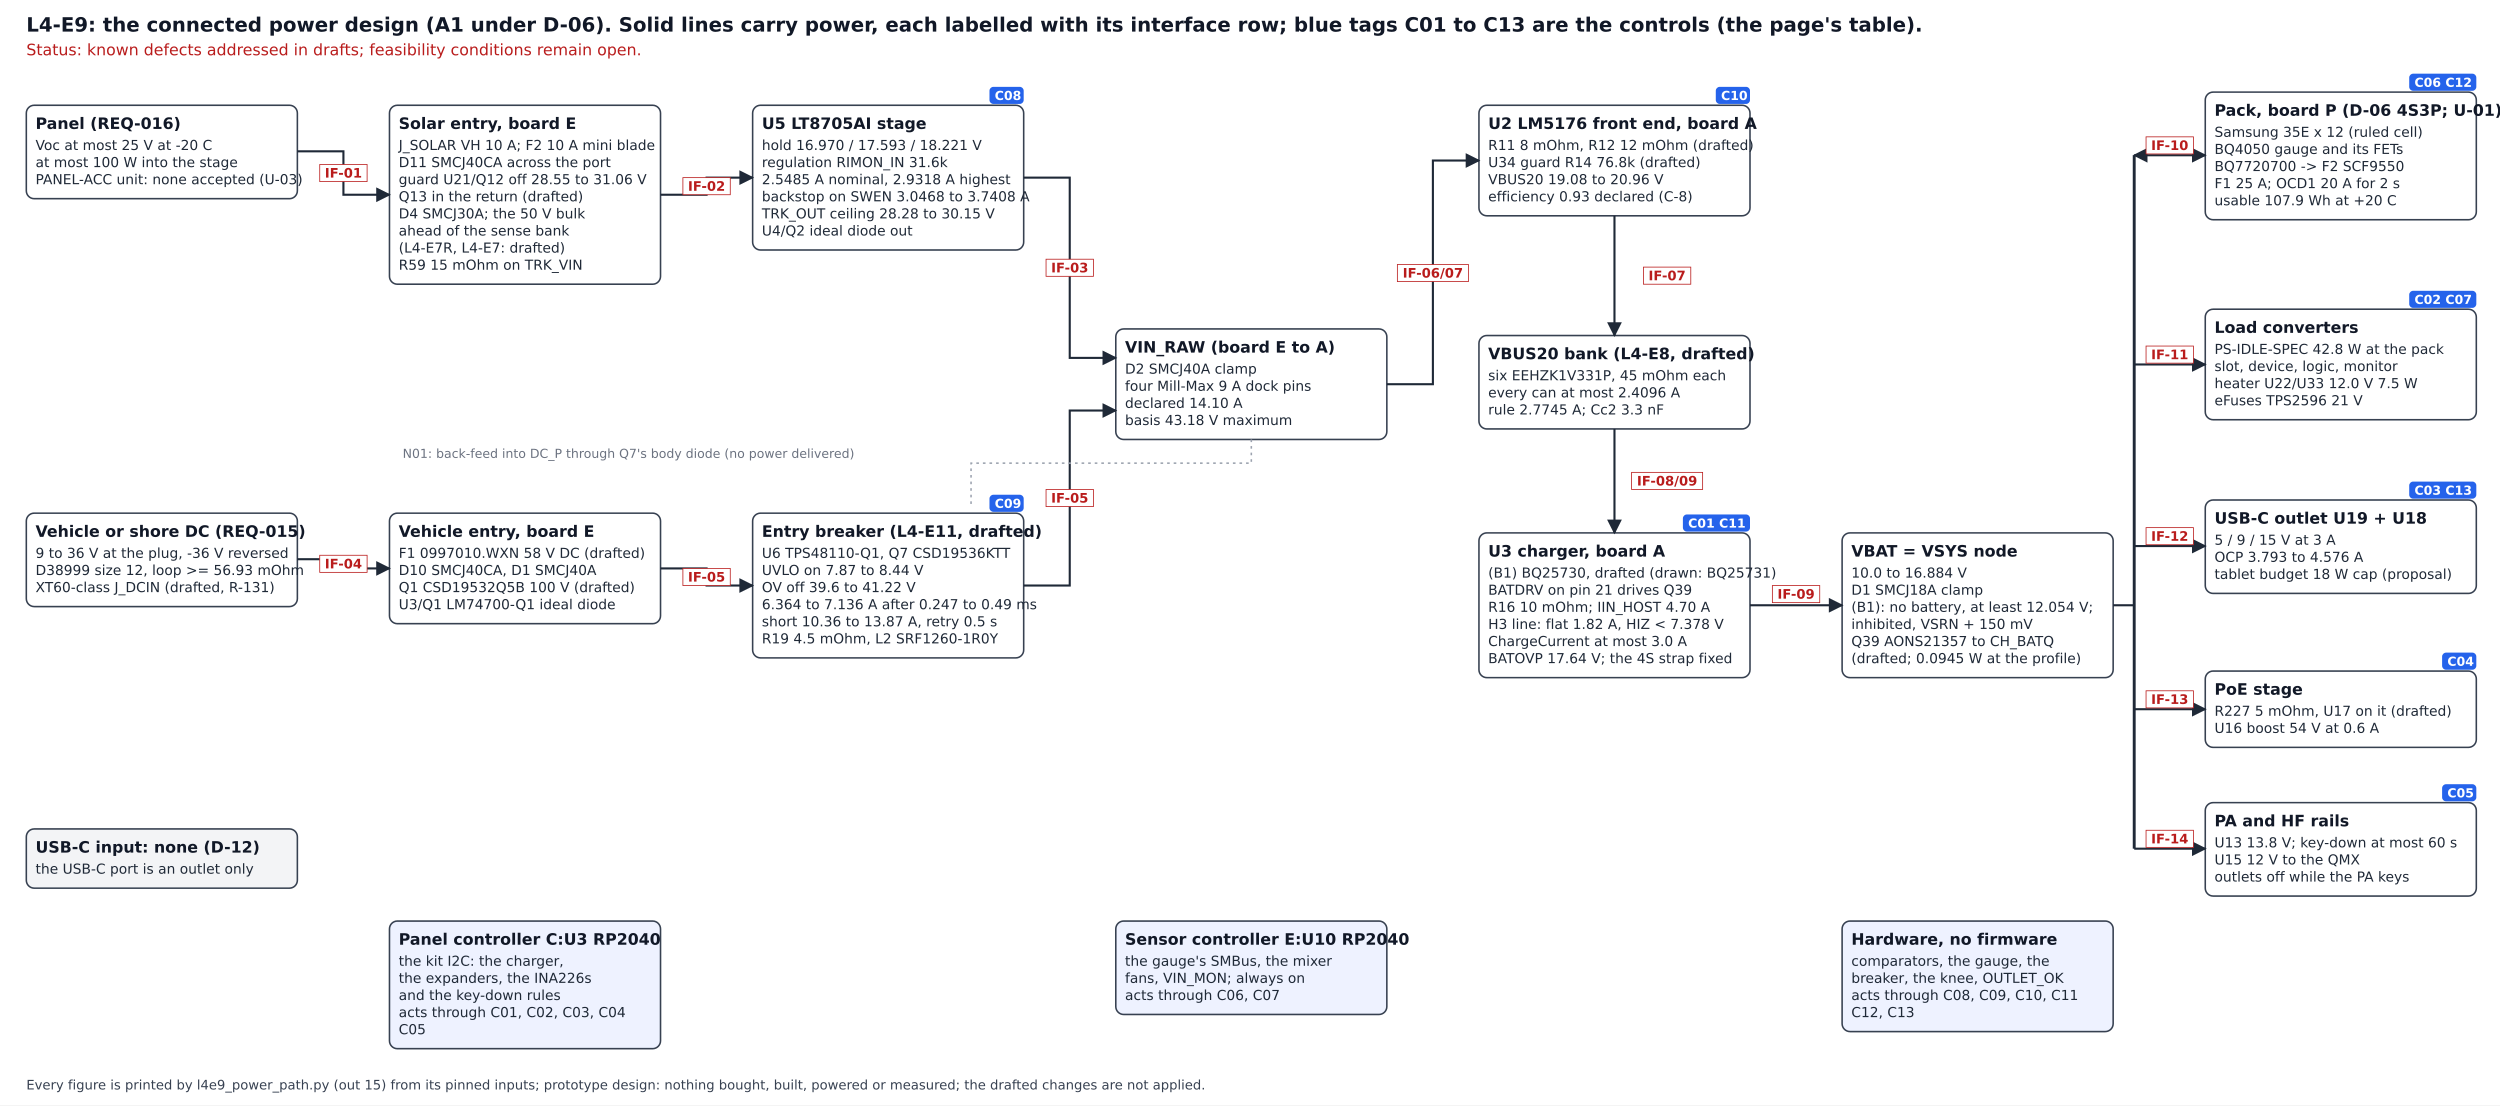
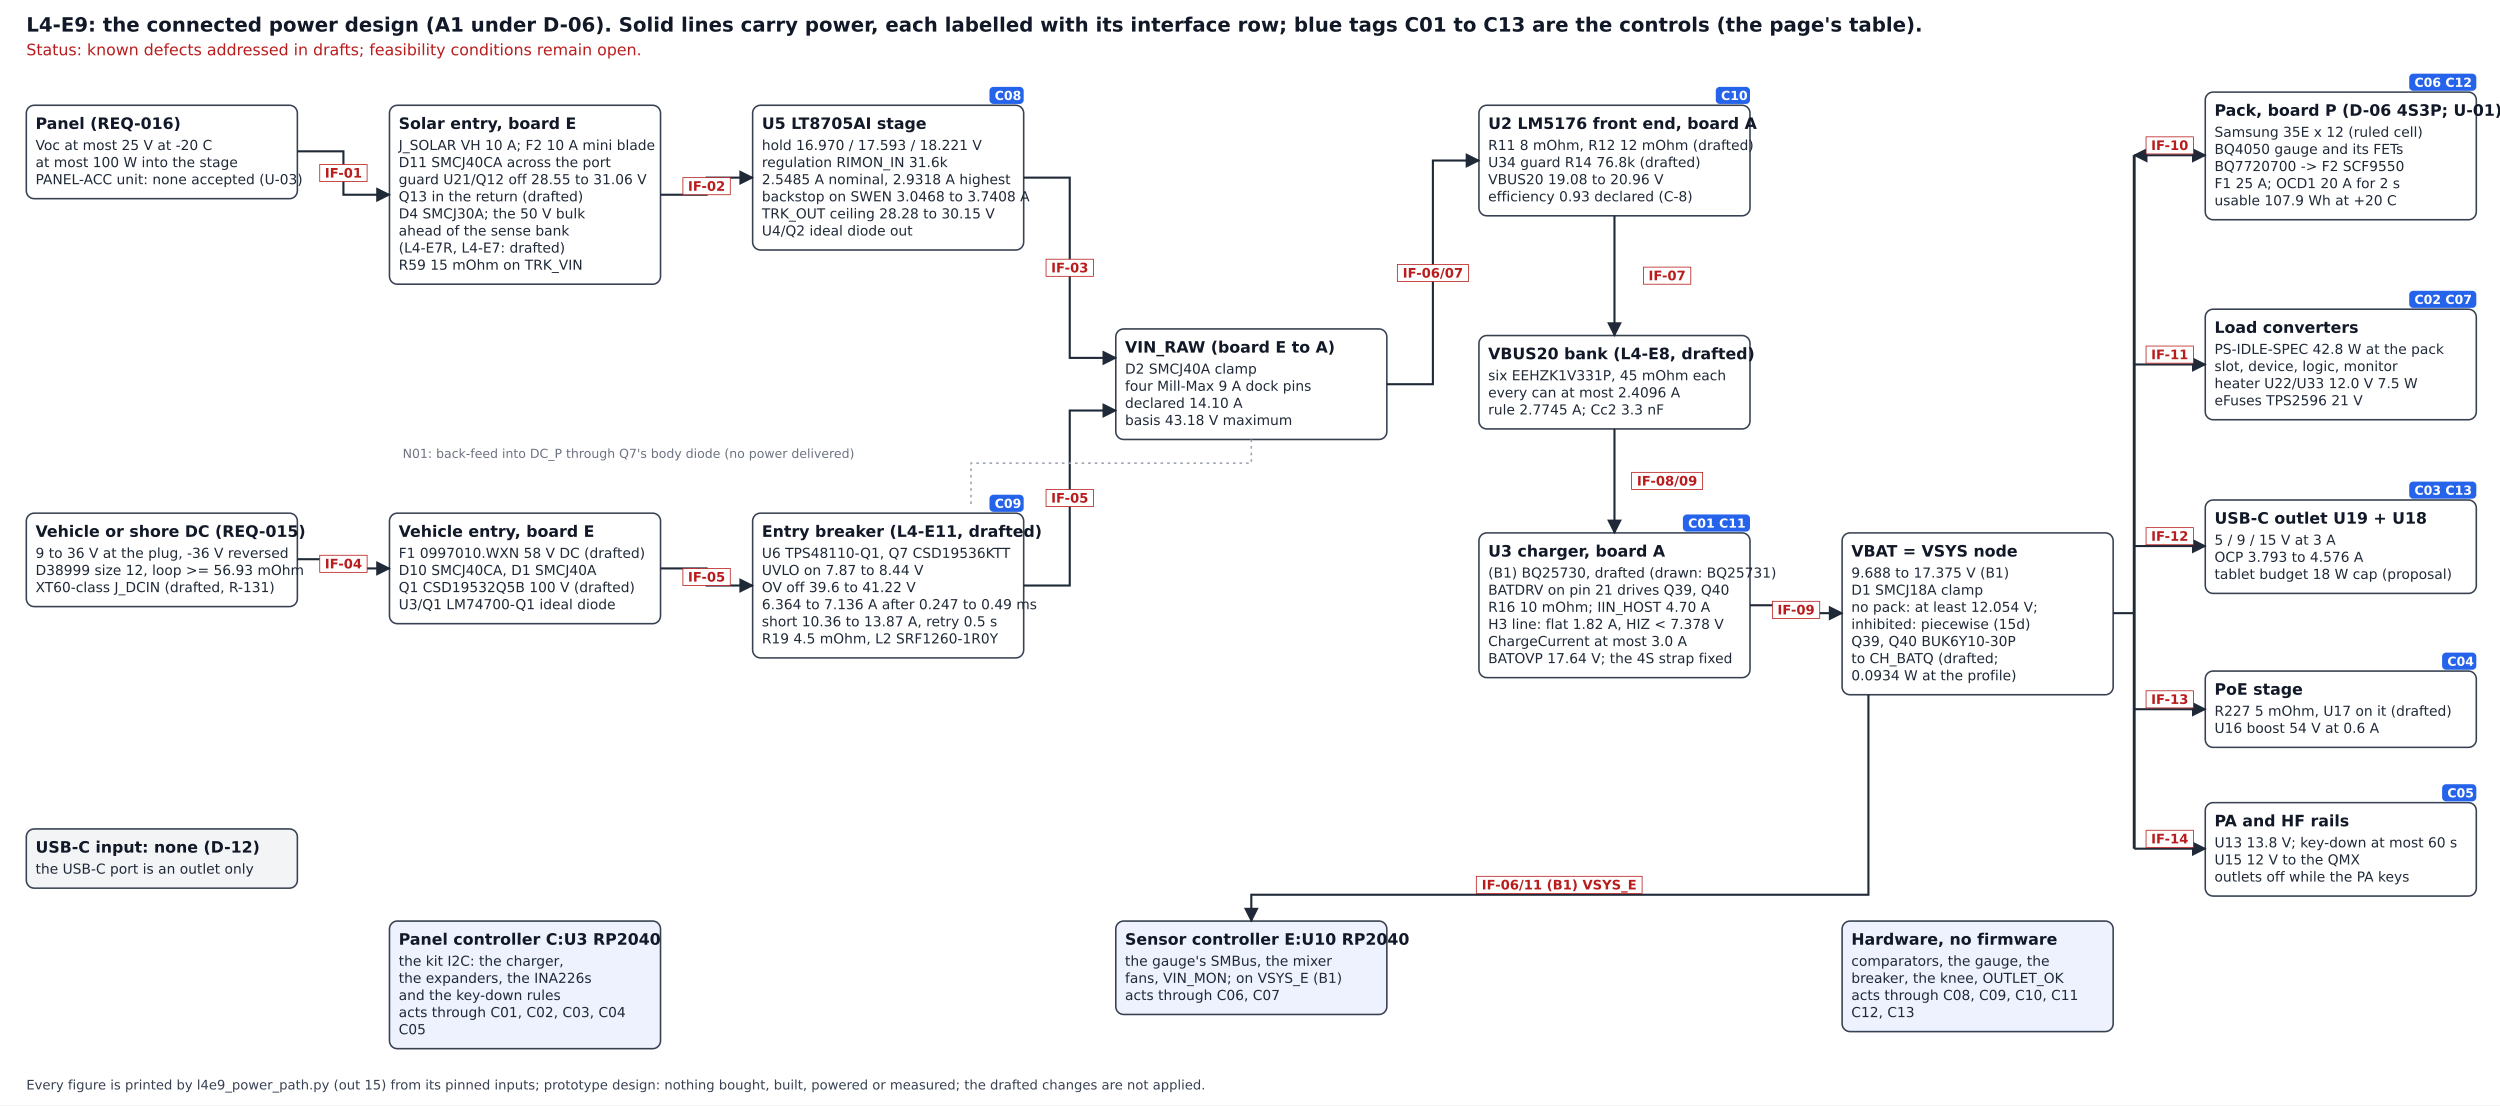
<svg xmlns="http://www.w3.org/2000/svg" width="1900" height="840" viewBox="0 0 1900 840" font-family="DejaVu Sans, Arial, sans-serif">
  <rect x="0" y="0" width="1900" height="840" fill="#ffffff" />
  <defs>
    <marker id="a" viewBox="0 0 10 10" refX="9" refY="5" markerWidth="7" markerHeight="7" orient="auto-start-reverse">
      <path d="M0,0 L10,5 L0,10 z" fill="#1f2937" />
    </marker>
  </defs>
  <text x="20" y="24" font-size="15" font-weight="bold" fill="#111827">L4-E9: the connected power design (A1 under D-06). Solid lines carry power, each labelled with its interface row; blue tags C01 to C13 are the controls (the page's table).</text>
  <text x="20" y="42" font-size="12" fill="#b91c1c">Status: known defects addressed in drafts; feasibility conditions remain open.</text>
  <rect x="20" y="80" width="206" height="71" rx="6" fill="#ffffff" stroke="#374151" stroke-width="1.2" />
  <text x="27" y="98" font-size="12" font-weight="bold" fill="#111827">Panel (REQ-016)</text>
  <text x="27" y="114" font-size="10.5" fill="#1f2937">Voc at most 25 V at -20 C</text>
  <text x="27" y="127" font-size="10.5" fill="#1f2937">at most 100 W into the stage</text>
  <text x="27" y="140" font-size="10.5" fill="#1f2937">PANEL-ACC unit: none accepted (U-03)</text>
  <rect x="20" y="390" width="206" height="71" rx="6" fill="#ffffff" stroke="#374151" stroke-width="1.2" />
  <text x="27" y="408" font-size="12" font-weight="bold" fill="#111827">Vehicle or shore DC (REQ-015)</text>
  <text x="27" y="424" font-size="10.5" fill="#1f2937">9 to 36 V at the plug, -36 V reversed</text>
  <text x="27" y="437" font-size="10.5" fill="#1f2937">D38999 size 12, loop &gt;= 56.93 mOhm</text>
  <text x="27" y="450" font-size="10.5" fill="#1f2937">XT60-class J_DCIN (drafted, R-131)</text>
  <rect x="20" y="630" width="206" height="45" rx="6" fill="#f3f4f6" stroke="#374151" stroke-width="1.2" />
  <text x="27" y="648" font-size="12" font-weight="bold" fill="#111827">USB-C input: none (D-12)</text>
  <text x="27" y="664" font-size="10.5" fill="#1f2937">the USB-C port is an outlet only</text>
  <rect x="296" y="80" width="206" height="136" rx="6" fill="#ffffff" stroke="#374151" stroke-width="1.2" />
  <text x="303" y="98" font-size="12" font-weight="bold" fill="#111827">Solar entry, board E</text>
  <text x="303" y="114" font-size="10.5" fill="#1f2937">J_SOLAR VH 10 A; F2 10 A mini blade</text>
  <text x="303" y="127" font-size="10.5" fill="#1f2937">D11 SMCJ40CA across the port</text>
  <text x="303" y="140" font-size="10.5" fill="#1f2937">guard U21/Q12 off 28.55 to 31.06 V</text>
  <text x="303" y="153" font-size="10.5" fill="#1f2937">Q13 in the return (drafted)</text>
  <text x="303" y="166" font-size="10.5" fill="#1f2937">D4 SMCJ30A; the 50 V bulk</text>
  <text x="303" y="179" font-size="10.5" fill="#1f2937">ahead of the sense bank</text>
  <text x="303" y="192" font-size="10.5" fill="#1f2937">(L4-E7R, L4-E7: drafted)</text>
  <text x="303" y="205" font-size="10.5" fill="#1f2937">R59 15 mOhm on TRK_VIN</text>
  <rect x="296" y="390" width="206" height="84" rx="6" fill="#ffffff" stroke="#374151" stroke-width="1.2" />
  <text x="303" y="408" font-size="12" font-weight="bold" fill="#111827">Vehicle entry, board E</text>
  <text x="303" y="424" font-size="10.5" fill="#1f2937">F1 0997010.WXN 58 V DC (drafted)</text>
  <text x="303" y="437" font-size="10.5" fill="#1f2937">D10 SMCJ40CA, D1 SMCJ40A</text>
  <text x="303" y="450" font-size="10.5" fill="#1f2937">Q1 CSD19532Q5B 100 V (drafted)</text>
  <text x="303" y="463" font-size="10.5" fill="#1f2937">U3/Q1 LM74700-Q1 ideal diode</text>
  <rect x="572" y="80" width="206" height="110" rx="6" fill="#ffffff" stroke="#374151" stroke-width="1.2" />
  <text x="579" y="98" font-size="12" font-weight="bold" fill="#111827">U5 LT8705AI stage</text>
  <text x="579" y="114" font-size="10.5" fill="#1f2937">hold 16.970 / 17.593 / 18.221 V</text>
  <text x="579" y="127" font-size="10.5" fill="#1f2937">regulation RIMON_IN 31.6k</text>
  <text x="579" y="140" font-size="10.5" fill="#1f2937">2.5485 A nominal, 2.9318 A highest</text>
  <text x="579" y="153" font-size="10.5" fill="#1f2937">backstop on SWEN 3.0468 to 3.7408 A</text>
  <text x="579" y="166" font-size="10.5" fill="#1f2937">TRK_OUT ceiling 28.28 to 30.15 V</text>
  <text x="579" y="179" font-size="10.5" fill="#1f2937">U4/Q2 ideal diode out</text>
  <rect x="752" y="66" width="26" height="13" rx="3" fill="#2563eb" />
  <text x="756" y="76" font-size="9.5" font-weight="bold" fill="#ffffff">C08</text>
  <rect x="572" y="390" width="206" height="110" rx="6" fill="#ffffff" stroke="#374151" stroke-width="1.2" />
  <text x="579" y="408" font-size="12" font-weight="bold" fill="#111827">Entry breaker (L4-E11, drafted)</text>
  <text x="579" y="424" font-size="10.5" fill="#1f2937">U6 TPS48110-Q1, Q7 CSD19536KTT</text>
  <text x="579" y="437" font-size="10.5" fill="#1f2937">UVLO on 7.87 to 8.44 V</text>
  <text x="579" y="450" font-size="10.5" fill="#1f2937">OV off 39.6 to 41.22 V</text>
  <text x="579" y="463" font-size="10.5" fill="#1f2937">6.364 to 7.136 A after 0.247 to 0.49 ms</text>
  <text x="579" y="476" font-size="10.5" fill="#1f2937">short 10.36 to 13.87 A, retry 0.5 s</text>
  <text x="579" y="489" font-size="10.5" fill="#1f2937">R19 4.5 mOhm, L2 SRF1260-1R0Y</text>
  <rect x="752" y="376" width="26" height="13" rx="3" fill="#2563eb" />
  <text x="756" y="386" font-size="9.5" font-weight="bold" fill="#ffffff">C09</text>
  <rect x="848" y="250" width="206" height="84" rx="6" fill="#ffffff" stroke="#374151" stroke-width="1.2" />
  <text x="855" y="268" font-size="12" font-weight="bold" fill="#111827">VIN_RAW (board E to A)</text>
  <text x="855" y="284" font-size="10.5" fill="#1f2937">D2 SMCJ40A clamp</text>
  <text x="855" y="297" font-size="10.5" fill="#1f2937">four Mill-Max 9 A dock pins</text>
  <text x="855" y="310" font-size="10.5" fill="#1f2937">declared 14.10 A</text>
  <text x="855" y="323" font-size="10.5" fill="#1f2937">basis 43.18 V maximum</text>
  <rect x="1124" y="80" width="206" height="84" rx="6" fill="#ffffff" stroke="#374151" stroke-width="1.2" />
  <text x="1131" y="98" font-size="12" font-weight="bold" fill="#111827">U2 LM5176 front end, board A</text>
  <text x="1131" y="114" font-size="10.5" fill="#1f2937">R11 8 mOhm, R12 12 mOhm (drafted)</text>
  <text x="1131" y="127" font-size="10.5" fill="#1f2937">U34 guard R14 76.8k (drafted)</text>
  <text x="1131" y="140" font-size="10.5" fill="#1f2937">VBUS20 19.08 to 20.96 V</text>
  <text x="1131" y="153" font-size="10.5" fill="#1f2937">efficiency 0.93 declared (C-8)</text>
  <rect x="1304" y="66" width="26" height="13" rx="3" fill="#2563eb" />
  <text x="1308" y="76" font-size="9.5" font-weight="bold" fill="#ffffff">C10</text>
  <rect x="1124" y="255" width="206" height="71" rx="6" fill="#ffffff" stroke="#374151" stroke-width="1.2" />
  <text x="1131" y="273" font-size="12" font-weight="bold" fill="#111827">VBUS20 bank (L4-E8, drafted)</text>
  <text x="1131" y="289" font-size="10.5" fill="#1f2937">six EEHZK1V331P, 45 mOhm each</text>
  <text x="1131" y="302" font-size="10.5" fill="#1f2937">every can at most 2.4096 A</text>
  <text x="1131" y="315" font-size="10.5" fill="#1f2937">rule 2.7745 A; Cc2 3.3 nF</text>
  <rect x="1124" y="405" width="206" height="110" rx="6" fill="#ffffff" stroke="#374151" stroke-width="1.2" />
  <text x="1131" y="423" font-size="12" font-weight="bold" fill="#111827">U3 charger, board A</text>
  <text x="1131" y="439" font-size="10.5" fill="#1f2937">(B1) BQ25730, drafted (drawn: BQ25731)</text>
-   <text x="1131" y="452" font-size="10.5" fill="#1f2937">BATDRV on pin 21 drives Q39</text>
+   <text x="1131" y="452" font-size="10.5" fill="#1f2937">BATDRV on pin 21 drives Q39, Q40</text>
  <text x="1131" y="465" font-size="10.5" fill="#1f2937">R16 10 mOhm; IIN_HOST 4.70 A</text>
  <text x="1131" y="478" font-size="10.5" fill="#1f2937">H3 line: flat 1.82 A, HIZ &lt; 7.378 V</text>
  <text x="1131" y="491" font-size="10.5" fill="#1f2937">ChargeCurrent at most 3.0 A</text>
  <text x="1131" y="504" font-size="10.5" fill="#1f2937">BATOVP 17.64 V; the 4S strap fixed</text>
  <rect x="1279" y="391" width="51" height="13" rx="3" fill="#2563eb" />
  <text x="1283" y="401" font-size="9.5" font-weight="bold" fill="#ffffff">C01 C11</text>
-   <rect x="1400" y="405" width="206" height="110" rx="6" fill="#ffffff" stroke="#374151" stroke-width="1.2" />
+   <rect x="1400" y="405" width="206" height="123" rx="6" fill="#ffffff" stroke="#374151" stroke-width="1.2" />
  <text x="1407" y="423" font-size="12" font-weight="bold" fill="#111827">VBAT = VSYS node</text>
-   <text x="1407" y="439" font-size="10.5" fill="#1f2937">10.0 to 16.884 V</text>
+   <text x="1407" y="439" font-size="10.5" fill="#1f2937">9.688 to 17.375 V (B1)</text>
  <text x="1407" y="452" font-size="10.5" fill="#1f2937">D1 SMCJ18A clamp</text>
-   <text x="1407" y="465" font-size="10.5" fill="#1f2937">(B1): no battery, at least 12.054 V;</text>
-   <text x="1407" y="478" font-size="10.5" fill="#1f2937">inhibited, VSRN + 150 mV</text>
-   <text x="1407" y="491" font-size="10.5" fill="#1f2937">Q39 AONS21357 to CH_BATQ</text>
-   <text x="1407" y="504" font-size="10.5" fill="#1f2937">(drafted; 0.0945 W at the profile)</text>
+   <text x="1407" y="465" font-size="10.5" fill="#1f2937">no pack: at least 12.054 V;</text>
+   <text x="1407" y="478" font-size="10.5" fill="#1f2937">inhibited: piecewise (15d)</text>
+   <text x="1407" y="491" font-size="10.5" fill="#1f2937">Q39, Q40 BUK6Y10-30P</text>
+   <text x="1407" y="504" font-size="10.5" fill="#1f2937">to CH_BATQ (drafted;</text>
+   <text x="1407" y="517" font-size="10.5" fill="#1f2937">0.0934 W at the profile)</text>
  <rect x="1676" y="70" width="206" height="97" rx="6" fill="#ffffff" stroke="#374151" stroke-width="1.2" />
  <text x="1683" y="88" font-size="12" font-weight="bold" fill="#111827">Pack, board P (D-06 4S3P; U-01)</text>
  <text x="1683" y="104" font-size="10.5" fill="#1f2937">Samsung 35E x 12 (ruled cell)</text>
  <text x="1683" y="117" font-size="10.5" fill="#1f2937">BQ4050 gauge and its FETs</text>
  <text x="1683" y="130" font-size="10.5" fill="#1f2937">BQ7720700 -&gt; F2 SCF9550</text>
  <text x="1683" y="143" font-size="10.5" fill="#1f2937">F1 25 A; OCD1 20 A for 2 s</text>
  <text x="1683" y="156" font-size="10.5" fill="#1f2937">usable 107.9 Wh at +20 C</text>
  <rect x="1831" y="56" width="51" height="13" rx="3" fill="#2563eb" />
  <text x="1835" y="66" font-size="9.5" font-weight="bold" fill="#ffffff">C06 C12</text>
  <rect x="1676" y="235" width="206" height="84" rx="6" fill="#ffffff" stroke="#374151" stroke-width="1.2" />
  <text x="1683" y="253" font-size="12" font-weight="bold" fill="#111827">Load converters</text>
  <text x="1683" y="269" font-size="10.5" fill="#1f2937">PS-IDLE-SPEC 42.8 W at the pack</text>
  <text x="1683" y="282" font-size="10.5" fill="#1f2937">slot, device, logic, monitor</text>
  <text x="1683" y="295" font-size="10.5" fill="#1f2937">heater U22/U33 12.0 V 7.5 W</text>
  <text x="1683" y="308" font-size="10.5" fill="#1f2937">eFuses TPS2596 21 V</text>
  <rect x="1831" y="221" width="51" height="13" rx="3" fill="#2563eb" />
  <text x="1835" y="231" font-size="9.5" font-weight="bold" fill="#ffffff">C02 C07</text>
  <rect x="1676" y="380" width="206" height="71" rx="6" fill="#ffffff" stroke="#374151" stroke-width="1.2" />
  <text x="1683" y="398" font-size="12" font-weight="bold" fill="#111827">USB-C outlet U19 + U18</text>
  <text x="1683" y="414" font-size="10.5" fill="#1f2937">5 / 9 / 15 V at 3 A</text>
  <text x="1683" y="427" font-size="10.5" fill="#1f2937">OCP 3.793 to 4.576 A</text>
  <text x="1683" y="440" font-size="10.5" fill="#1f2937">tablet budget 18 W cap (proposal)</text>
  <rect x="1831" y="366" width="51" height="13" rx="3" fill="#2563eb" />
  <text x="1835" y="376" font-size="9.5" font-weight="bold" fill="#ffffff">C03 C13</text>
  <rect x="1676" y="510" width="206" height="58" rx="6" fill="#ffffff" stroke="#374151" stroke-width="1.2" />
  <text x="1683" y="528" font-size="12" font-weight="bold" fill="#111827">PoE stage</text>
  <text x="1683" y="544" font-size="10.5" fill="#1f2937">R227 5 mOhm, U17 on it (drafted)</text>
  <text x="1683" y="557" font-size="10.5" fill="#1f2937">U16 boost 54 V at 0.6 A</text>
  <rect x="1856" y="496" width="26" height="13" rx="3" fill="#2563eb" />
  <text x="1860" y="506" font-size="9.5" font-weight="bold" fill="#ffffff">C04</text>
  <rect x="1676" y="610" width="206" height="71" rx="6" fill="#ffffff" stroke="#374151" stroke-width="1.2" />
  <text x="1683" y="628" font-size="12" font-weight="bold" fill="#111827">PA and HF rails</text>
  <text x="1683" y="644" font-size="10.5" fill="#1f2937">U13 13.8 V; key-down at most 60 s</text>
  <text x="1683" y="657" font-size="10.5" fill="#1f2937">U15 12 V to the QMX</text>
  <text x="1683" y="670" font-size="10.5" fill="#1f2937">outlets off while the PA keys</text>
  <rect x="1856" y="596" width="26" height="13" rx="3" fill="#2563eb" />
  <text x="1860" y="606" font-size="9.5" font-weight="bold" fill="#ffffff">C05</text>
  <rect x="296" y="700" width="206" height="97" rx="6" fill="#eef2ff" stroke="#374151" stroke-width="1.2" />
  <text x="303" y="718" font-size="12" font-weight="bold" fill="#111827">Panel controller C:U3 RP2040</text>
  <text x="303" y="734" font-size="10.5" fill="#1f2937">the kit I2C: the charger,</text>
  <text x="303" y="747" font-size="10.5" fill="#1f2937">the expanders, the INA226s</text>
  <text x="303" y="760" font-size="10.5" fill="#1f2937">and the key-down rules</text>
  <text x="303" y="773" font-size="10.5" fill="#1f2937">acts through C01, C02, C03, C04</text>
  <text x="303" y="786" font-size="10.5" fill="#1f2937">  C05</text>
  <rect x="848" y="700" width="206" height="71" rx="6" fill="#eef2ff" stroke="#374151" stroke-width="1.2" />
  <text x="855" y="718" font-size="12" font-weight="bold" fill="#111827">Sensor controller E:U10 RP2040</text>
  <text x="855" y="734" font-size="10.5" fill="#1f2937">the gauge's SMBus, the mixer</text>
-   <text x="855" y="747" font-size="10.5" fill="#1f2937">fans, VIN_MON; always on</text>
+   <text x="855" y="747" font-size="10.5" fill="#1f2937">fans, VIN_MON; on VSYS_E (B1)</text>
  <text x="855" y="760" font-size="10.5" fill="#1f2937">acts through C06, C07</text>
  <rect x="1400" y="700" width="206" height="84" rx="6" fill="#eef2ff" stroke="#374151" stroke-width="1.2" />
  <text x="1407" y="718" font-size="12" font-weight="bold" fill="#111827">Hardware, no firmware</text>
  <text x="1407" y="734" font-size="10.5" fill="#1f2937">comparators, the gauge, the</text>
  <text x="1407" y="747" font-size="10.5" fill="#1f2937">breaker, the knee, OUTLET_OK</text>
  <text x="1407" y="760" font-size="10.5" fill="#1f2937">acts through C08, C09, C10, C11</text>
  <text x="1407" y="773" font-size="10.5" fill="#1f2937">  C12, C13</text>
  <path d="M226,115 L261,115 L261,148 L296,148" fill="none" stroke="#1f2937" stroke-width="1.6" marker-end="url(#a)" />
  <rect x="243" y="125" width="36" height="13" fill="#ffffff" stroke="#b91c1c" stroke-width="0.6" />
  <text x="261" y="135" font-size="10" font-weight="bold" fill="#b91c1c" text-anchor="middle">IF-01</text>
  <path d="M502,148 L537,148 L537,135 L572,135" fill="none" stroke="#1f2937" stroke-width="1.6" marker-end="url(#a)" />
  <rect x="519" y="135" width="36" height="13" fill="#ffffff" stroke="#b91c1c" stroke-width="0.6" />
  <text x="537" y="145" font-size="10" font-weight="bold" fill="#b91c1c" text-anchor="middle">IF-02</text>
  <path d="M778,135 L813,135 L813,272 L848,272" fill="none" stroke="#1f2937" stroke-width="1.6" marker-end="url(#a)" />
  <rect x="795" y="197" width="36" height="13" fill="#ffffff" stroke="#b91c1c" stroke-width="0.6" />
  <text x="813" y="207" font-size="10" font-weight="bold" fill="#b91c1c" text-anchor="middle">IF-03</text>
  <path d="M226,425 L261,425 L261,432 L296,432" fill="none" stroke="#1f2937" stroke-width="1.6" marker-end="url(#a)" />
  <rect x="243" y="422" width="36" height="13" fill="#ffffff" stroke="#b91c1c" stroke-width="0.6" />
  <text x="261" y="432" font-size="10" font-weight="bold" fill="#b91c1c" text-anchor="middle">IF-04</text>
  <path d="M502,432 L537,432 L537,445 L572,445" fill="none" stroke="#1f2937" stroke-width="1.6" marker-end="url(#a)" />
  <rect x="519" y="432" width="36" height="13" fill="#ffffff" stroke="#b91c1c" stroke-width="0.6" />
  <text x="537" y="442" font-size="10" font-weight="bold" fill="#b91c1c" text-anchor="middle">IF-05</text>
  <path d="M778,445 L813,445 L813,312 L848,312" fill="none" stroke="#1f2937" stroke-width="1.6" marker-end="url(#a)" />
  <rect x="795" y="372" width="36" height="13" fill="#ffffff" stroke="#b91c1c" stroke-width="0.6" />
  <text x="813" y="382" font-size="10" font-weight="bold" fill="#b91c1c" text-anchor="middle">IF-05</text>
  <path d="M1054,292 L1089,292 L1089,122 L1124,122" fill="none" stroke="#1f2937" stroke-width="1.6" marker-end="url(#a)" />
  <rect x="1062" y="201" width="54" height="13" fill="#ffffff" stroke="#b91c1c" stroke-width="0.6" />
  <text x="1089" y="211" font-size="10" font-weight="bold" fill="#b91c1c" text-anchor="middle">IF-06/07</text>
  <path d="M1227,164 L1227,255" fill="none" stroke="#1f2937" stroke-width="1.6" marker-end="url(#a)" />
  <rect x="1249" y="203" width="36" height="13" fill="#ffffff" stroke="#b91c1c" stroke-width="0.6" />
  <text x="1267" y="213" font-size="10" font-weight="bold" fill="#b91c1c" text-anchor="middle">IF-07</text>
  <path d="M1227,326 L1227,405" fill="none" stroke="#1f2937" stroke-width="1.6" marker-end="url(#a)" />
  <rect x="1240" y="359" width="54" height="13" fill="#ffffff" stroke="#b91c1c" stroke-width="0.6" />
  <text x="1267" y="369" font-size="10" font-weight="bold" fill="#b91c1c" text-anchor="middle">IF-08/09</text>
-   <path d="M1330,460 L1400,460" fill="none" stroke="#1f2937" stroke-width="1.6" marker-end="url(#a)" />
-   <rect x="1347" y="445" width="36" height="13" fill="#ffffff" stroke="#b91c1c" stroke-width="0.6" />
-   <text x="1365" y="455" font-size="10" font-weight="bold" fill="#b91c1c" text-anchor="middle">IF-09</text>
+   <path d="M1330,460 L1365,460 L1365,466 L1400,466" fill="none" stroke="#1f2937" stroke-width="1.6" marker-end="url(#a)" />
+   <rect x="1347" y="457" width="36" height="13" fill="#ffffff" stroke="#b91c1c" stroke-width="0.6" />
+   <text x="1365" y="467" font-size="10" font-weight="bold" fill="#b91c1c" text-anchor="middle">IF-09</text>
  <path d="M1622,118 L1676,118" fill="none" stroke="#1f2937" stroke-width="1.6" marker-end="url(#a)" marker-start="url(#a)" />
  <rect x="1631" y="104" width="36" height="13" fill="#ffffff" stroke="#b91c1c" stroke-width="0.6" />
  <text x="1649" y="114" font-size="10" font-weight="bold" fill="#b91c1c" text-anchor="middle">IF-10</text>
  <path d="M1622,277 L1676,277" fill="none" stroke="#1f2937" stroke-width="1.6" marker-end="url(#a)" />
  <rect x="1631" y="263" width="36" height="13" fill="#ffffff" stroke="#b91c1c" stroke-width="0.6" />
  <text x="1649" y="273" font-size="10" font-weight="bold" fill="#b91c1c" text-anchor="middle">IF-11</text>
  <path d="M1622,415 L1676,415" fill="none" stroke="#1f2937" stroke-width="1.6" marker-end="url(#a)" />
  <rect x="1631" y="401" width="36" height="13" fill="#ffffff" stroke="#b91c1c" stroke-width="0.6" />
  <text x="1649" y="411" font-size="10" font-weight="bold" fill="#b91c1c" text-anchor="middle">IF-12</text>
  <path d="M1622,539 L1676,539" fill="none" stroke="#1f2937" stroke-width="1.6" marker-end="url(#a)" />
  <rect x="1631" y="525" width="36" height="13" fill="#ffffff" stroke="#b91c1c" stroke-width="0.6" />
  <text x="1649" y="535" font-size="10" font-weight="bold" fill="#b91c1c" text-anchor="middle">IF-13</text>
  <path d="M1622,645 L1676,645" fill="none" stroke="#1f2937" stroke-width="1.6" marker-end="url(#a)" />
  <rect x="1631" y="631" width="36" height="13" fill="#ffffff" stroke="#b91c1c" stroke-width="0.6" />
  <text x="1649" y="641" font-size="10" font-weight="bold" fill="#b91c1c" text-anchor="middle">IF-14</text>
-   <path d="M1606,460 L1622,460" fill="none" stroke="#1f2937" stroke-width="1.6" />
+   <path d="M1420,528 L1420,680 L951,680 L951,700" fill="none" stroke="#1f2937" stroke-width="1.6" marker-end="url(#a)" />
+   <rect x="1122" y="666" width="126" height="13" fill="#ffffff" stroke="#b91c1c" stroke-width="0.6" />
+   <text x="1185" y="676" font-size="10" font-weight="bold" fill="#b91c1c" text-anchor="middle">IF-06/11 (B1) VSYS_E</text>
+   <path d="M1606,466 L1622,466" fill="none" stroke="#1f2937" stroke-width="1.6" />
  <path d="M1622,118 L1622,645" fill="none" stroke="#1f2937" stroke-width="2.2" />
  <path d="M951,334 L951,352 L738,352 L738,384" fill="none" stroke="#9ca3af" stroke-width="1.2" stroke-dasharray="2,3" />
  <text x="306" y="348" font-size="9.5" fill="#6b7280">N01: back-feed into DC_P through Q7's body diode (no power delivered)</text>
  <text x="20" y="828" font-size="10" fill="#374151">Every figure is printed by l4e9_power_path.py (out 15) from its pinned inputs; prototype design: nothing bought, built, powered or measured; the drafted changes are not applied.</text>
</svg>
